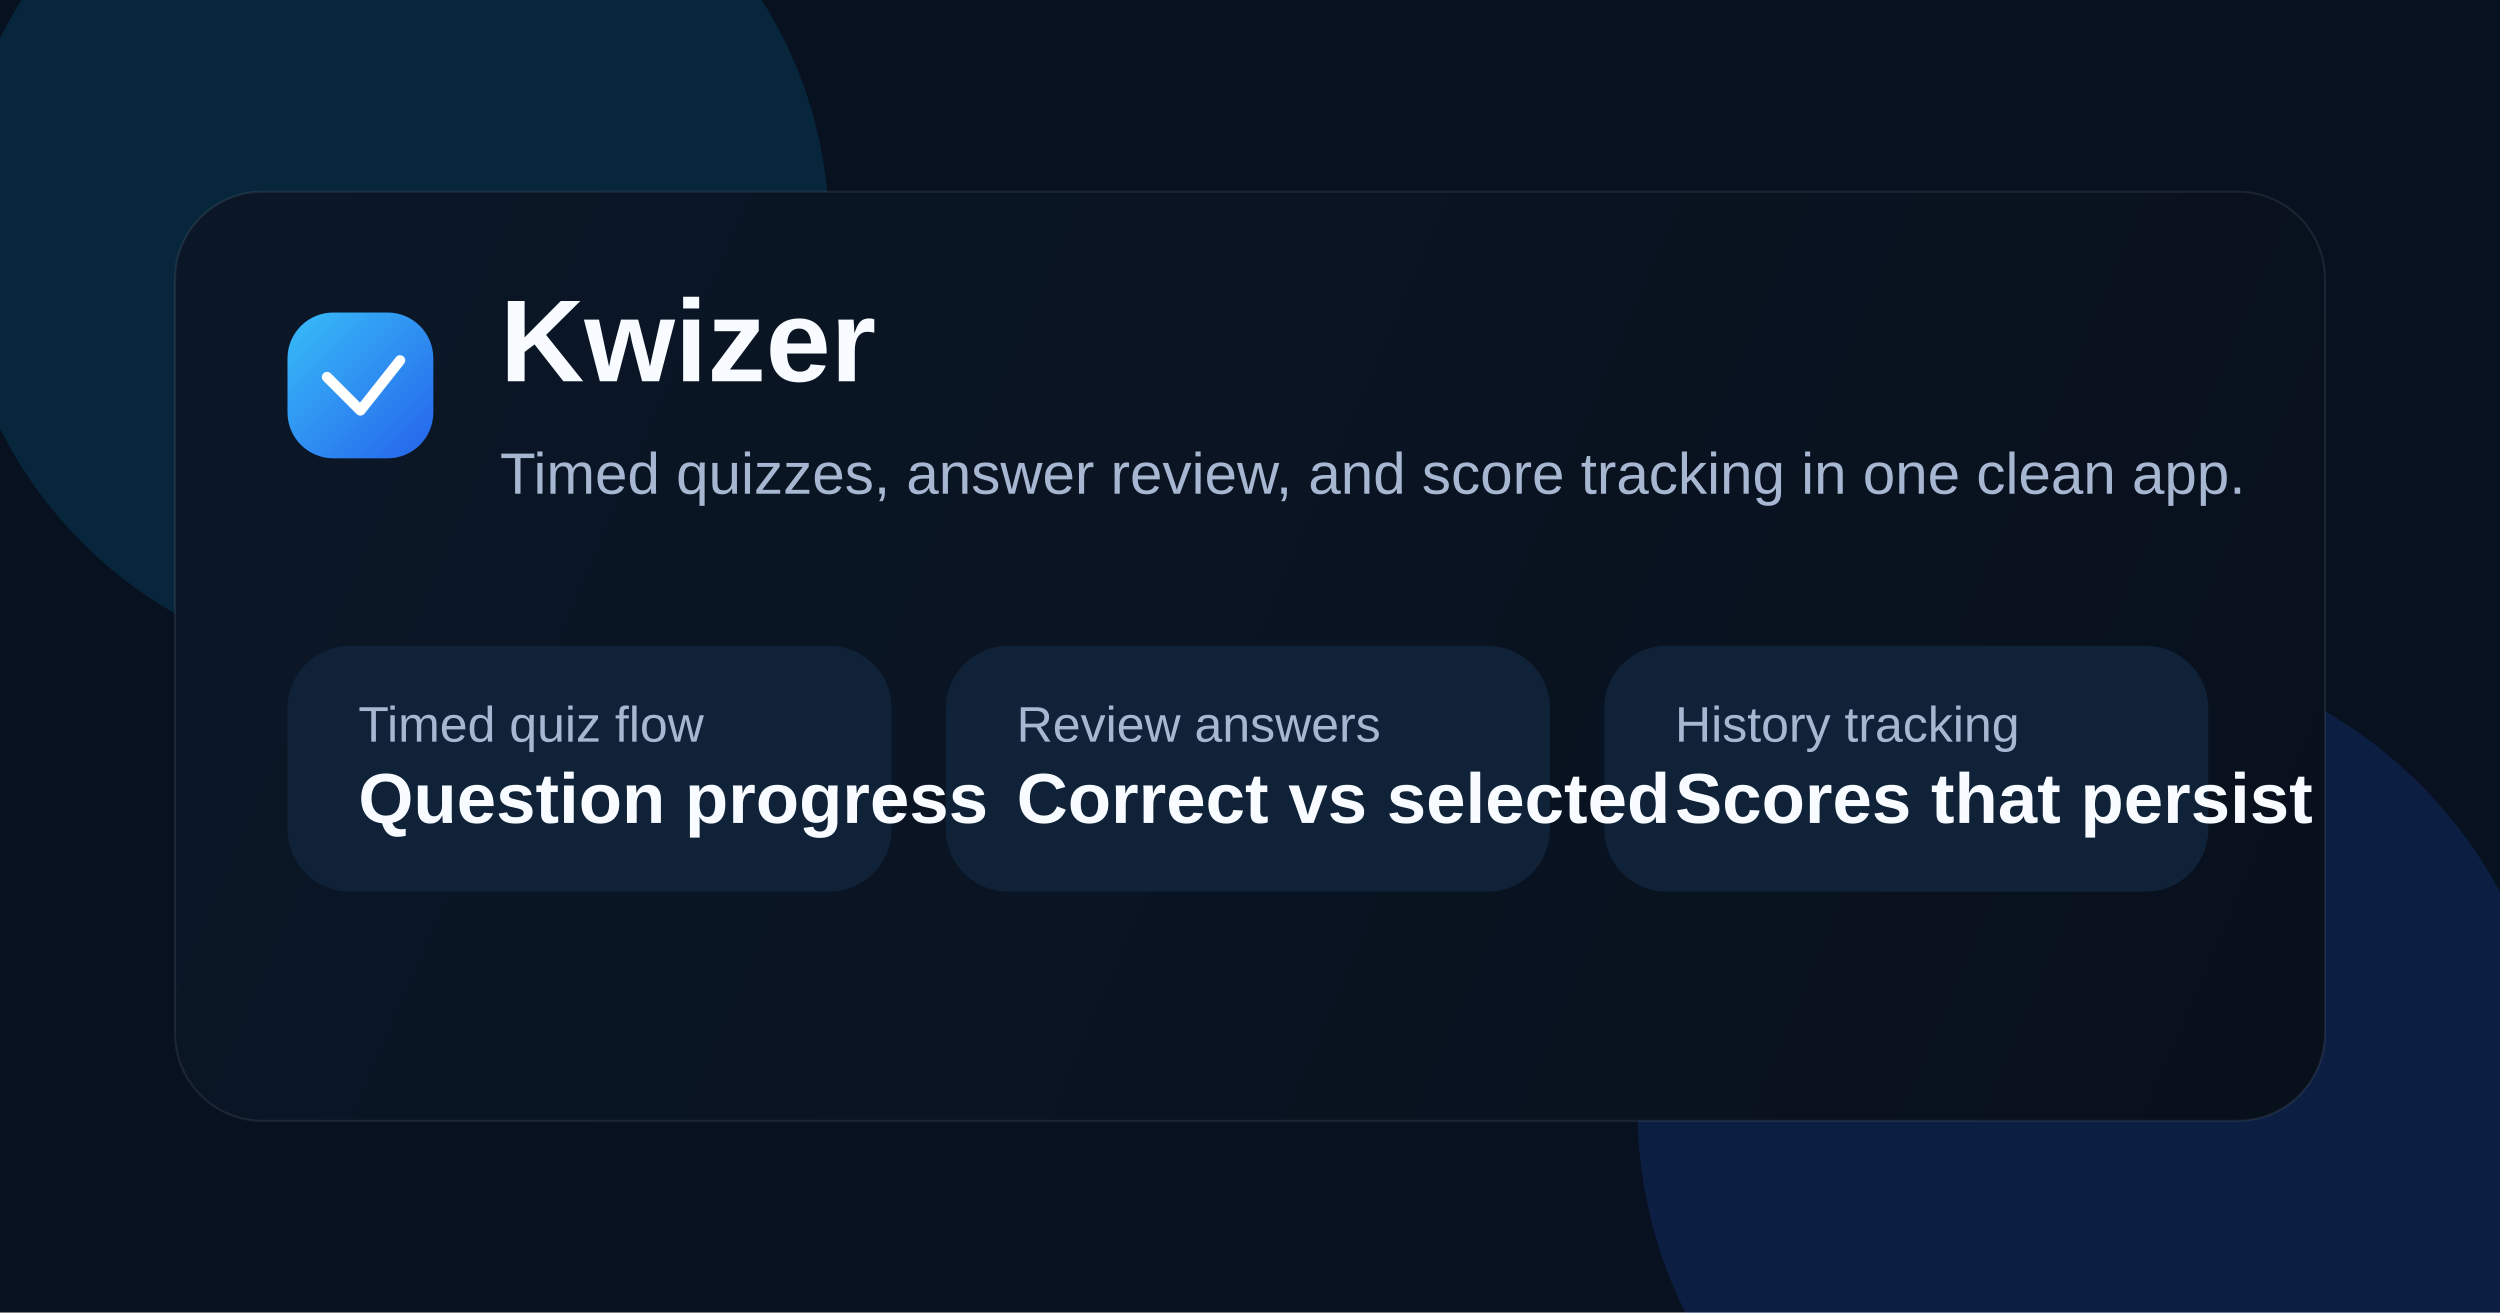
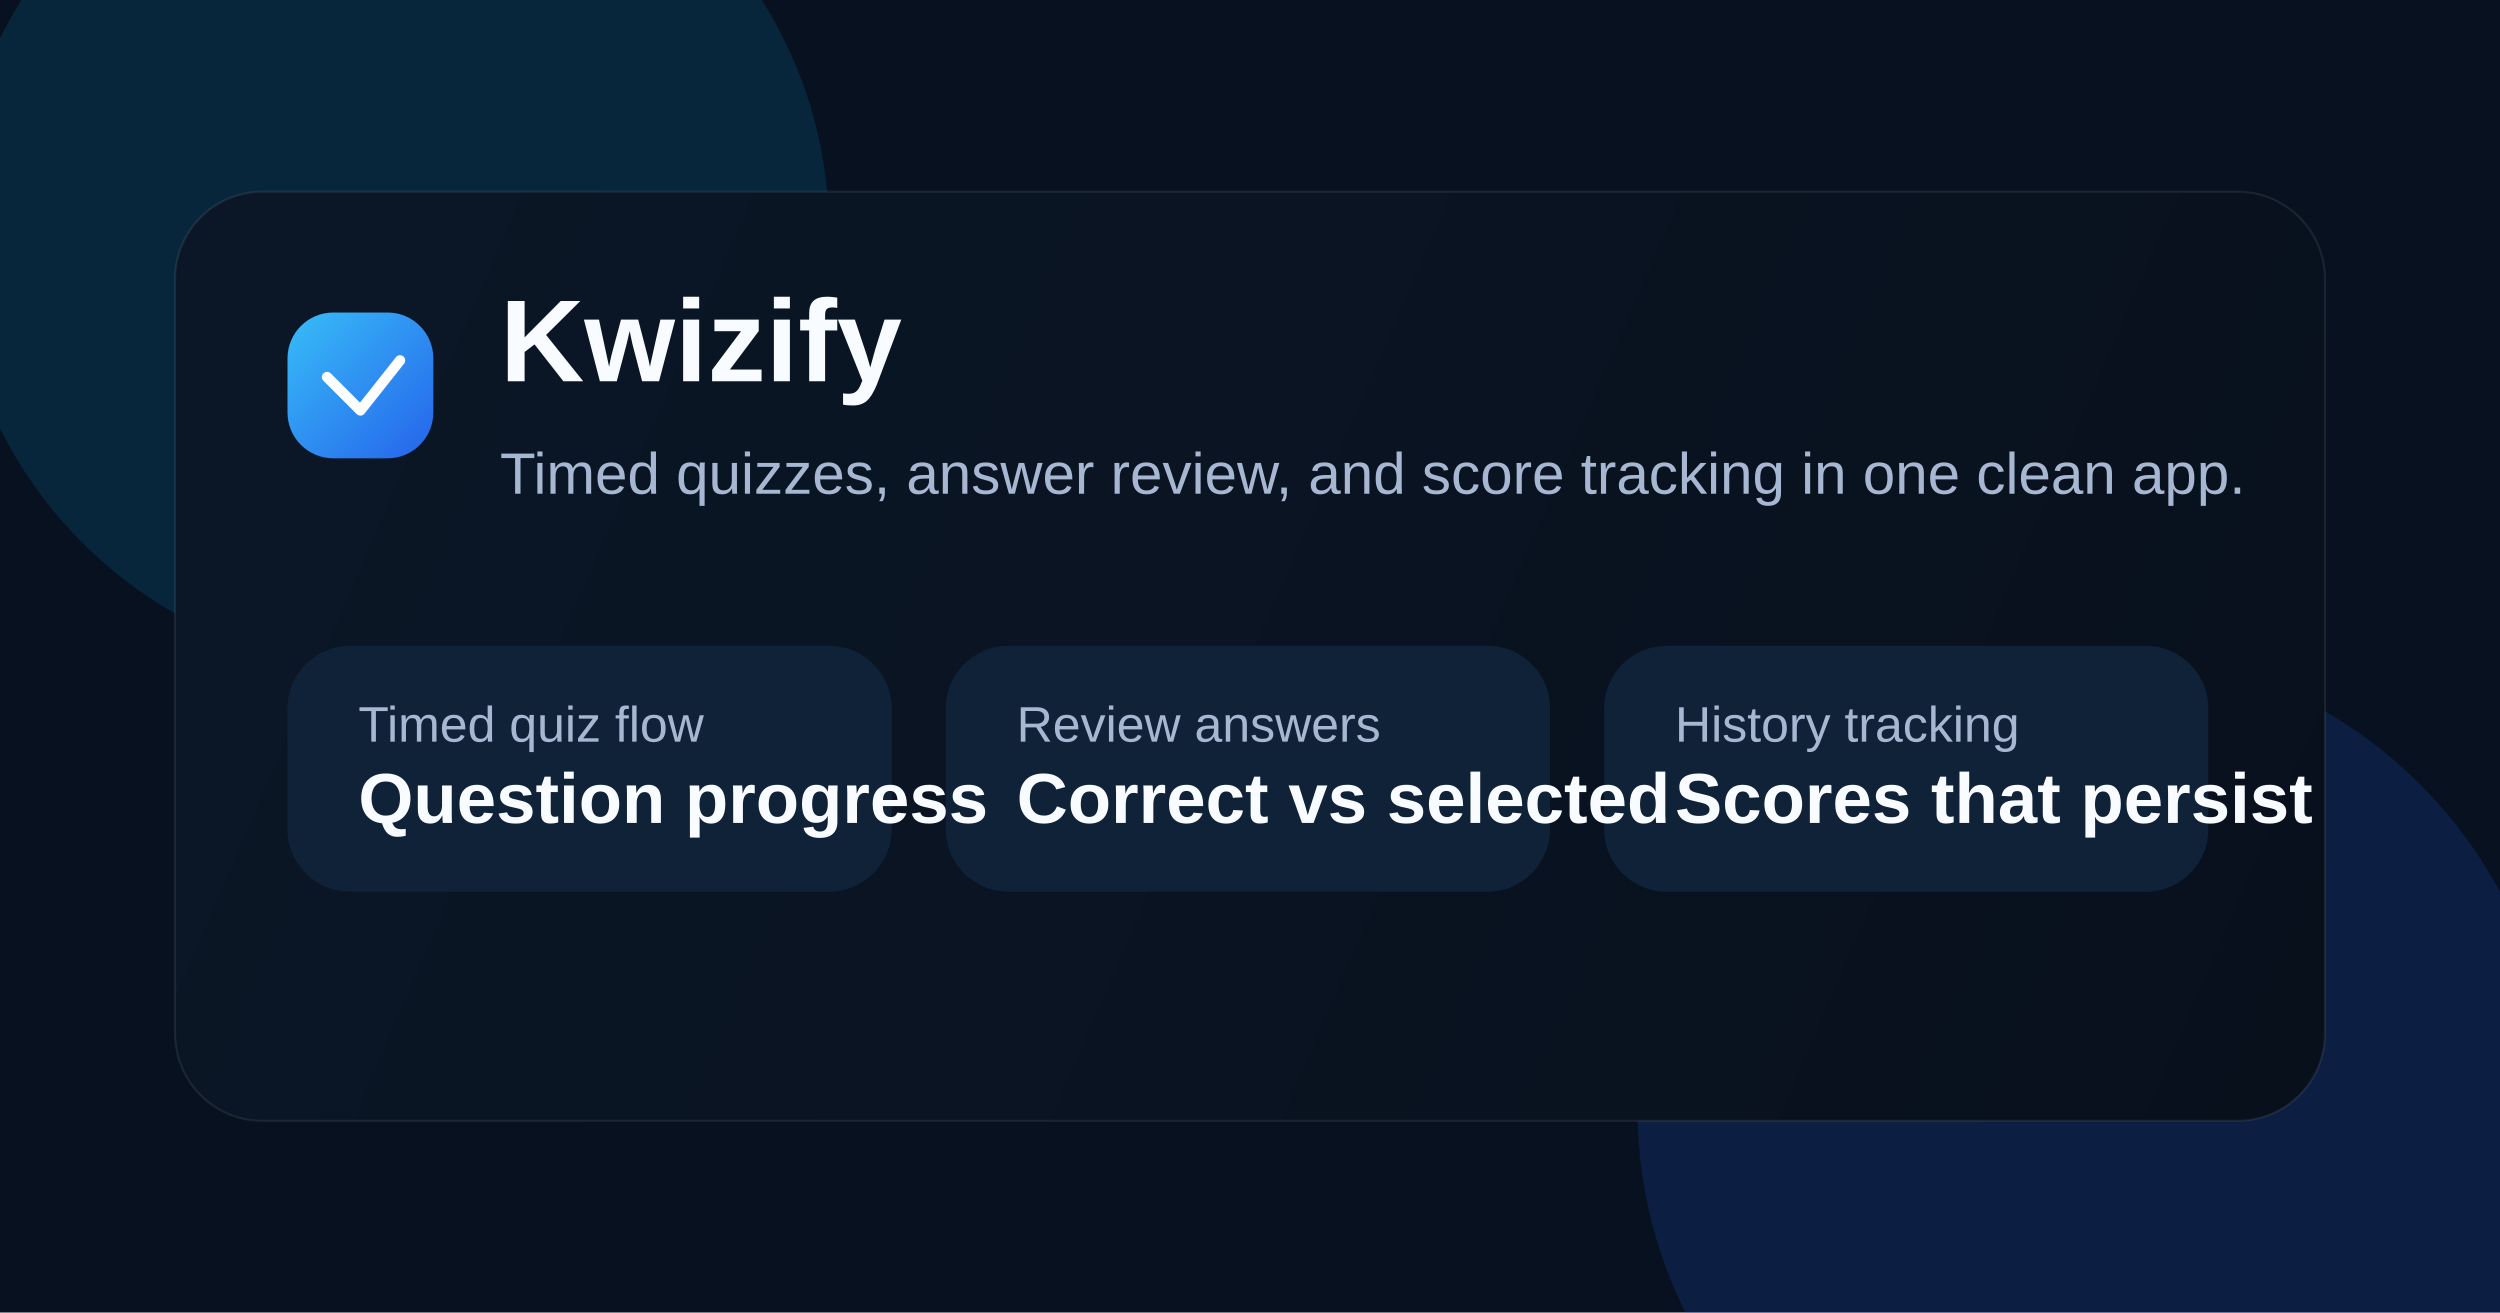
<svg xmlns="http://www.w3.org/2000/svg" width="1200" height="630" viewBox="0 0 1200 630" fill="none">
  <rect width="1200" height="630" fill="#07111F" />
  <circle cx="188" cy="112" r="210" fill="#0EA5E9" fill-opacity="0.14" />
  <circle cx="1006" cy="532" r="220" fill="#2563EB" fill-opacity="0.18" />
  <rect x="84" y="92" width="1032" height="446" rx="42" fill="url(#a)" stroke="rgba(255,255,255,0.08)" />
  <rect x="138" y="150" width="70" height="70" rx="22" fill="url(#b)" />
  <path d="M157 181L173 197L192 173" stroke="white" stroke-width="5" stroke-linecap="round" stroke-linejoin="round" />
-   <text x="240" y="183" fill="#F8FBFF" font-size="56" font-family="Arial, sans-serif" font-weight="700">Kwizer</text>
+   <text x="240" y="183" fill="#F8FBFF" font-size="56" font-family="Arial, sans-serif" font-weight="700">Kwizify</text>
  <text x="240" y="237" fill="#A7B7D1" font-size="28" font-family="Arial, sans-serif">Timed quizzes, answer review, and score tracking in one clean app.</text>
  <rect x="138" y="310" width="290" height="118" rx="30" fill="#0F2238" />
  <rect x="454" y="310" width="290" height="118" rx="30" fill="#0F2238" />
  <rect x="770" y="310" width="290" height="118" rx="30" fill="#0F2238" />
  <text x="172" y="356" fill="#A7B7D1" font-size="24" font-family="Arial, sans-serif">Timed quiz flow</text>
  <text x="172" y="395" fill="#F8FBFF" font-size="34" font-family="Arial, sans-serif" font-weight="700">Question progress</text>
  <text x="488" y="356" fill="#A7B7D1" font-size="24" font-family="Arial, sans-serif">Review answers</text>
  <text x="488" y="395" fill="#F8FBFF" font-size="34" font-family="Arial, sans-serif" font-weight="700">Correct vs selected</text>
  <text x="804" y="356" fill="#A7B7D1" font-size="24" font-family="Arial, sans-serif">History tracking</text>
  <text x="804" y="395" fill="#F8FBFF" font-size="34" font-family="Arial, sans-serif" font-weight="700">Scores that persist</text>
  <defs>
    <linearGradient id="a" x1="84" y1="92" x2="1116" y2="538" gradientUnits="userSpaceOnUse">
      <stop stop-color="#0B1727" />
      <stop offset="1" stop-color="#08101C" />
    </linearGradient>
    <linearGradient id="b" x1="138" y1="150" x2="208" y2="220" gradientUnits="userSpaceOnUse">
      <stop stop-color="#38BDF8" />
      <stop offset="1" stop-color="#2563EB" />
    </linearGradient>
  </defs>
</svg>
